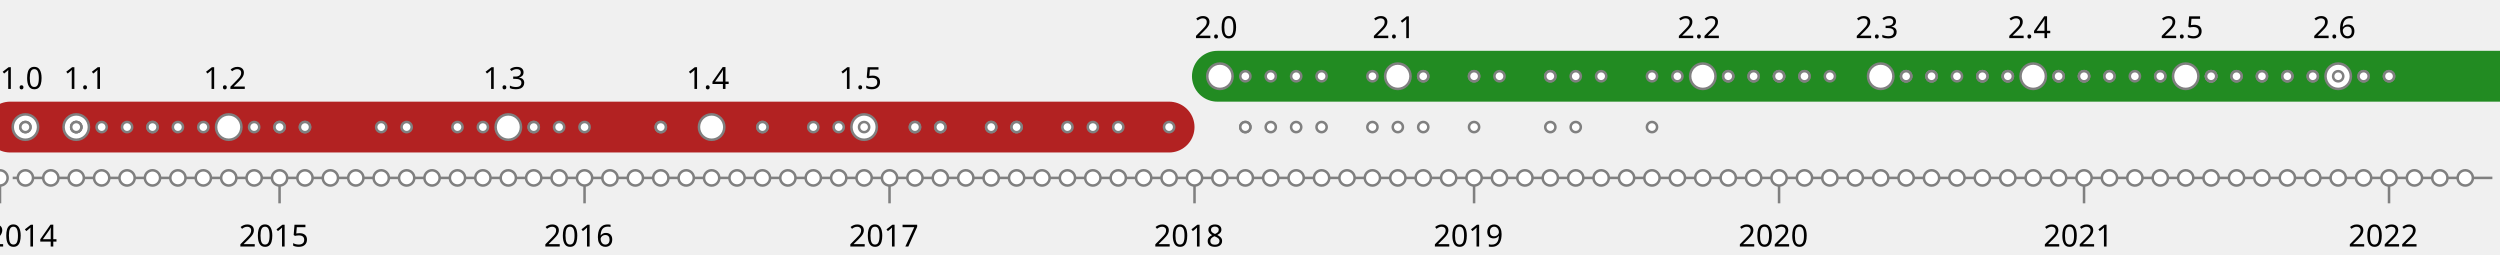
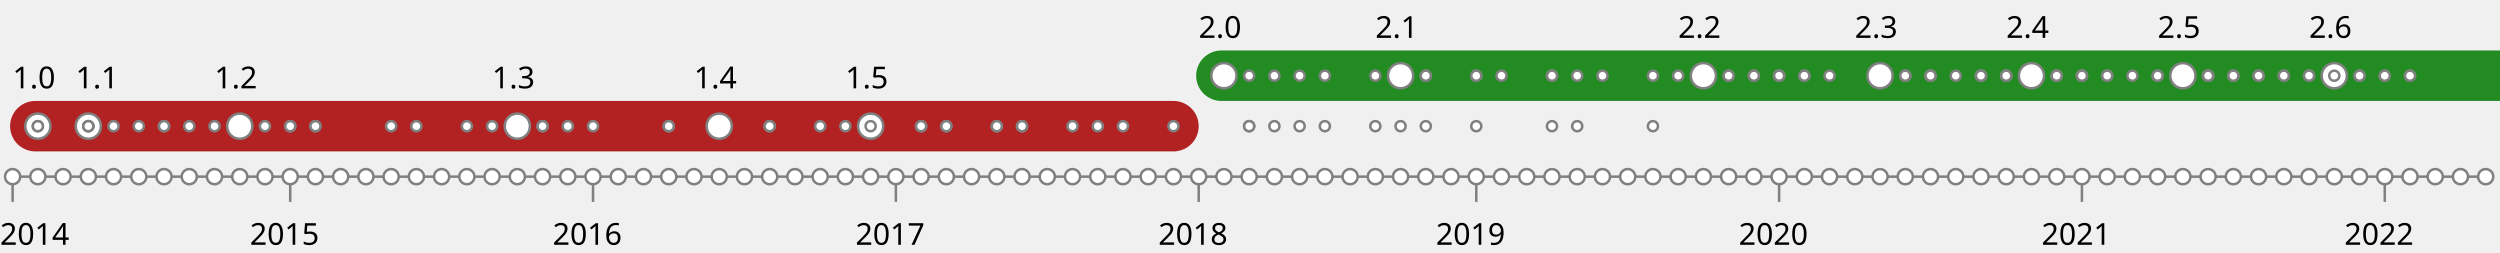
- <svg xmlns="http://www.w3.org/2000/svg" viewBox="0 0 983.667 100">
-   <line x1="5" y1="70" x2="980.667" y2="70" stroke="gray" />
-   <circle cx="0" cy="70" r="3" fill="white" stroke="gray" />
-   <circle cx="10" cy="70" r="3" fill="white" stroke="gray" />
-   <circle cx="20" cy="70" r="3" fill="white" stroke="gray" />
-   <text x="-5" y="97" font-family="Pt Sans">2014</text>
-   <line x1="0" y1="80" x2="0" y2="73" stroke="gray" />
-   <circle cx="30" cy="70" r="3" fill="white" stroke="gray" />
-   <circle cx="40" cy="70" r="3" fill="white" stroke="gray" />
-   <circle cx="50" cy="70" r="3" fill="white" stroke="gray" />
-   <circle cx="60" cy="70" r="3" fill="white" stroke="gray" />
-   <circle cx="70" cy="70" r="3" fill="white" stroke="gray" />
-   <circle cx="80" cy="70" r="3" fill="white" stroke="gray" />
-   <circle cx="90" cy="70" r="3" fill="white" stroke="gray" />
-   <circle cx="100" cy="70" r="3" fill="white" stroke="gray" />
-   <circle cx="110" cy="70" r="3" fill="white" stroke="gray" />
-   <text x="94" y="97" font-family="Pt Sans">2015</text>
-   <line x1="110" y1="80" x2="110" y2="73" stroke="gray" />
-   <circle cx="120" cy="70" r="3" fill="white" stroke="gray" />
-   <circle cx="130" cy="70" r="3" fill="white" stroke="gray" />
-   <circle cx="140" cy="70" r="3" fill="white" stroke="gray" />
-   <circle cx="150" cy="70" r="3" fill="white" stroke="gray" />
-   <circle cx="160" cy="70" r="3" fill="white" stroke="gray" />
-   <circle cx="170" cy="70" r="3" fill="white" stroke="gray" />
-   <circle cx="180" cy="70" r="3" fill="white" stroke="gray" />
-   <circle cx="190" cy="70" r="3" fill="white" stroke="gray" />
-   <circle cx="200" cy="70" r="3" fill="white" stroke="gray" />
-   <circle cx="210" cy="70" r="3" fill="white" stroke="gray" />
-   <circle cx="220" cy="70" r="3" fill="white" stroke="gray" />
-   <circle cx="230" cy="70" r="3" fill="white" stroke="gray" />
-   <text x="214" y="97" font-family="Pt Sans">2016</text>
-   <line x1="230" y1="80" x2="230" y2="73" stroke="gray" />
-   <circle cx="240" cy="70" r="3" fill="white" stroke="gray" />
-   <circle cx="250" cy="70" r="3" fill="white" stroke="gray" />
-   <circle cx="260" cy="70" r="3" fill="white" stroke="gray" />
-   <circle cx="270" cy="70" r="3" fill="white" stroke="gray" />
-   <circle cx="280" cy="70" r="3" fill="white" stroke="gray" />
-   <circle cx="290" cy="70" r="3" fill="white" stroke="gray" />
-   <circle cx="300" cy="70" r="3" fill="white" stroke="gray" />
-   <circle cx="310" cy="70" r="3" fill="white" stroke="gray" />
-   <circle cx="320" cy="70" r="3" fill="white" stroke="gray" />
-   <circle cx="330" cy="70" r="3" fill="white" stroke="gray" />
-   <circle cx="340" cy="70" r="3" fill="white" stroke="gray" />
-   <circle cx="350" cy="70" r="3" fill="white" stroke="gray" />
-   <text x="334" y="97" font-family="Pt Sans">2017</text>
-   <line x1="350" y1="80" x2="350" y2="73" stroke="gray" />
-   <circle cx="360" cy="70" r="3" fill="white" stroke="gray" />
-   <circle cx="370" cy="70" r="3" fill="white" stroke="gray" />
-   <circle cx="380" cy="70" r="3" fill="white" stroke="gray" />
-   <circle cx="390" cy="70" r="3" fill="white" stroke="gray" />
-   <circle cx="400" cy="70" r="3" fill="white" stroke="gray" />
-   <circle cx="410" cy="70" r="3" fill="white" stroke="gray" />
-   <circle cx="420" cy="70" r="3" fill="white" stroke="gray" />
-   <circle cx="430" cy="70" r="3" fill="white" stroke="gray" />
-   <circle cx="440" cy="70" r="3" fill="white" stroke="gray" />
-   <circle cx="450" cy="70" r="3" fill="white" stroke="gray" />
-   <circle cx="460" cy="70" r="3" fill="white" stroke="gray" />
-   <circle cx="470" cy="70" r="3" fill="white" stroke="gray" />
-   <text x="454" y="97" font-family="Pt Sans">2018</text>
-   <line x1="470" y1="80" x2="470" y2="73" stroke="gray" />
-   <circle cx="480" cy="70" r="3" fill="white" stroke="gray" />
-   <circle cx="490" cy="70" r="3" fill="white" stroke="gray" />
-   <circle cx="500" cy="70" r="3" fill="white" stroke="gray" />
-   <circle cx="510" cy="70" r="3" fill="white" stroke="gray" />
-   <circle cx="520" cy="70" r="3" fill="white" stroke="gray" />
-   <circle cx="530" cy="70" r="3" fill="white" stroke="gray" />
-   <circle cx="540" cy="70" r="3" fill="white" stroke="gray" />
-   <circle cx="550" cy="70" r="3" fill="white" stroke="gray" />
-   <circle cx="560" cy="70" r="3" fill="white" stroke="gray" />
-   <circle cx="570" cy="70" r="3" fill="white" stroke="gray" />
-   <circle cx="580" cy="70" r="3" fill="white" stroke="gray" />
-   <text x="564" y="97" font-family="Pt Sans">2019</text>
-   <line x1="580" y1="80" x2="580" y2="73" stroke="gray" />
-   <circle cx="590" cy="70" r="3" fill="white" stroke="gray" />
-   <circle cx="600" cy="70" r="3" fill="white" stroke="gray" />
-   <circle cx="610" cy="70" r="3" fill="white" stroke="gray" />
-   <circle cx="620" cy="70" r="3" fill="white" stroke="gray" />
-   <circle cx="630" cy="70" r="3" fill="white" stroke="gray" />
-   <circle cx="640" cy="70" r="3" fill="white" stroke="gray" />
-   <circle cx="650" cy="70" r="3" fill="white" stroke="gray" />
-   <circle cx="660" cy="70" r="3" fill="white" stroke="gray" />
-   <circle cx="670" cy="70" r="3" fill="white" stroke="gray" />
-   <circle cx="680" cy="70" r="3" fill="white" stroke="gray" />
-   <circle cx="690" cy="70" r="3" fill="white" stroke="gray" />
-   <circle cx="700" cy="70" r="3" fill="white" stroke="gray" />
-   <text x="684" y="97" font-family="Pt Sans">2020</text>
-   <line x1="700" y1="80" x2="700" y2="73" stroke="gray" />
-   <circle cx="710" cy="70" r="3" fill="white" stroke="gray" />
-   <circle cx="720" cy="70" r="3" fill="white" stroke="gray" />
-   <circle cx="730" cy="70" r="3" fill="white" stroke="gray" />
-   <circle cx="740" cy="70" r="3" fill="white" stroke="gray" />
-   <circle cx="750" cy="70" r="3" fill="white" stroke="gray" />
-   <circle cx="760" cy="70" r="3" fill="white" stroke="gray" />
-   <circle cx="770" cy="70" r="3" fill="white" stroke="gray" />
-   <circle cx="780" cy="70" r="3" fill="white" stroke="gray" />
-   <circle cx="790" cy="70" r="3" fill="white" stroke="gray" />
-   <circle cx="800" cy="70" r="3" fill="white" stroke="gray" />
-   <circle cx="810" cy="70" r="3" fill="white" stroke="gray" />
-   <circle cx="820" cy="70" r="3" fill="white" stroke="gray" />
-   <text x="804" y="97" font-family="Pt Sans">2021</text>
-   <line x1="820" y1="80" x2="820" y2="73" stroke="gray" />
-   <circle cx="830" cy="70" r="3" fill="white" stroke="gray" />
-   <circle cx="840" cy="70" r="3" fill="white" stroke="gray" />
-   <circle cx="850" cy="70" r="3" fill="white" stroke="gray" />
-   <circle cx="860" cy="70" r="3" fill="white" stroke="gray" />
-   <circle cx="870" cy="70" r="3" fill="white" stroke="gray" />
-   <circle cx="880" cy="70" r="3" fill="white" stroke="gray" />
-   <circle cx="890" cy="70" r="3" fill="white" stroke="gray" />
-   <circle cx="900" cy="70" r="3" fill="white" stroke="gray" />
-   <circle cx="910" cy="70" r="3" fill="white" stroke="gray" />
-   <circle cx="920" cy="70" r="3" fill="white" stroke="gray" />
-   <circle cx="930" cy="70" r="3" fill="white" stroke="gray" />
-   <circle cx="940" cy="70" r="3" fill="white" stroke="gray" />
-   <text x="924" y="97" font-family="Pt Sans">2022</text>
-   <line x1="940" y1="80" x2="940" y2="73" stroke="gray" />
-   <circle cx="950" cy="70" r="3" fill="white" stroke="gray" />
-   <circle cx="960" cy="70" r="3" fill="white" stroke="gray" />
-   <circle cx="970" cy="70" r="3" fill="white" stroke="gray" />
-   <text x="0" y="35" font-family="Pt Sans">1.0</text>
-   <text x="25" y="35" font-family="Pt Sans">1.1</text>
-   <text x="80" y="35" font-family="Pt Sans">1.2</text>
-   <text x="190" y="35" font-family="Pt Sans">1.3</text>
-   <text x="270" y="35" font-family="Pt Sans">1.4</text>
-   <text x="330" y="35" font-family="Pt Sans">1.5</text>
-   <line x1="4" y1="50" x2="460" y2="50" stroke="firebrick" stroke-linecap="round" stroke-width="20" />
-   <circle cx="10" cy="50" r="5" fill="white" stroke="gray" />
-   <circle cx="10" cy="50" r="2" fill="white" stroke="gray" />
-   <circle cx="10" cy="50" r="2" fill="white" stroke="gray" />
-   <circle cx="30" cy="50" r="5" fill="white" stroke="gray" />
-   <circle cx="30" cy="50" r="2" fill="white" stroke="gray" />
-   <circle cx="90" cy="50" r="2" fill="white" stroke="gray" />
-   <circle cx="110" cy="50" r="2" fill="white" stroke="gray" />
-   <circle cx="120" cy="50" r="2" fill="white" stroke="gray" />
-   <circle cx="30" cy="50" r="2" fill="white" stroke="gray" />
-   <circle cx="30" cy="50" r="2" fill="white" stroke="gray" />
-   <circle cx="40" cy="50" r="2" fill="white" stroke="gray" />
-   <circle cx="50" cy="50" r="2" fill="white" stroke="gray" />
-   <circle cx="60" cy="50" r="2" fill="white" stroke="gray" />
-   <circle cx="60" cy="50" r="2" fill="white" stroke="gray" />
-   <circle cx="70" cy="50" r="2" fill="white" stroke="gray" />
-   <circle cx="80" cy="50" r="2" fill="white" stroke="gray" />
-   <circle cx="90" cy="50" r="5" fill="white" stroke="gray" />
-   <circle cx="100" cy="50" r="2" fill="white" stroke="gray" />
-   <circle cx="110" cy="50" r="2" fill="white" stroke="gray" />
-   <circle cx="120" cy="50" r="2" fill="white" stroke="gray" />
-   <circle cx="150" cy="50" r="2" fill="white" stroke="gray" />
-   <circle cx="160" cy="50" r="2" fill="white" stroke="gray" />
-   <circle cx="180" cy="50" r="2" fill="white" stroke="gray" />
-   <circle cx="190" cy="50" r="2" fill="white" stroke="gray" />
-   <circle cx="210" cy="50" r="2" fill="white" stroke="gray" />
-   <circle cx="200" cy="50" r="5" fill="white" stroke="gray" />
-   <circle cx="210" cy="50" r="2" fill="white" stroke="gray" />
-   <circle cx="220" cy="50" r="2" fill="white" stroke="gray" />
-   <circle cx="230" cy="50" r="2" fill="white" stroke="gray" />
-   <circle cx="260" cy="50" r="2" fill="white" stroke="gray" />
-   <circle cx="260" cy="50" r="2" fill="white" stroke="gray" />
-   <circle cx="280" cy="50" r="2" fill="white" stroke="gray" />
-   <circle cx="280" cy="50" r="2" fill="white" stroke="gray" />
-   <circle cx="300" cy="50" r="2" fill="white" stroke="gray" />
-   <circle cx="280" cy="50" r="5" fill="white" stroke="gray" />
-   <circle cx="300" cy="50" r="2" fill="white" stroke="gray" />
-   <circle cx="320" cy="50" r="2" fill="white" stroke="gray" />
-   <circle cx="330" cy="50" r="2" fill="white" stroke="gray" />
-   <circle cx="340" cy="50" r="2" fill="white" stroke="gray" />
-   <circle cx="360" cy="50" r="2" fill="white" stroke="gray" />
-   <circle cx="370" cy="50" r="2" fill="white" stroke="gray" />
-   <circle cx="390" cy="50" r="2" fill="white" stroke="gray" />
-   <circle cx="340" cy="50" r="5" fill="white" stroke="gray" />
-   <circle cx="340" cy="50" r="2" fill="white" stroke="gray" />
-   <circle cx="460" cy="50" r="2" fill="white" stroke="gray" />
-   <circle cx="490" cy="50" r="2" fill="white" stroke="gray" />
-   <circle cx="490" cy="50" r="2" fill="white" stroke="gray" />
-   <circle cx="500" cy="50" r="2" fill="white" stroke="gray" />
-   <circle cx="510" cy="50" r="2" fill="white" stroke="gray" />
-   <circle cx="520" cy="50" r="2" fill="white" stroke="gray" />
-   <circle cx="540" cy="50" r="2" fill="white" stroke="gray" />
-   <circle cx="550" cy="50" r="2" fill="white" stroke="gray" />
-   <circle cx="560" cy="50" r="2" fill="white" stroke="gray" />
-   <circle cx="580" cy="50" r="2" fill="white" stroke="gray" />
-   <circle cx="360" cy="50" r="2" fill="white" stroke="gray" />
-   <circle cx="610" cy="50" r="2" fill="white" stroke="gray" />
-   <circle cx="620" cy="50" r="2" fill="white" stroke="gray" />
-   <circle cx="650" cy="50" r="2" fill="white" stroke="gray" />
-   <circle cx="370" cy="50" r="2" fill="white" stroke="gray" />
-   <circle cx="390" cy="50" r="2" fill="white" stroke="gray" />
-   <circle cx="400" cy="50" r="2" fill="white" stroke="gray" />
-   <circle cx="400" cy="50" r="2" fill="white" stroke="gray" />
-   <circle cx="420" cy="50" r="2" fill="white" stroke="gray" />
-   <circle cx="430" cy="50" r="2" fill="white" stroke="gray" />
-   <circle cx="440" cy="50" r="2" fill="white" stroke="gray" />
-   <text x="470" y="15" font-family="Pt Sans">2.0</text>
-   <text x="540" y="15" font-family="Pt Sans">2.1</text>
-   <text x="660" y="15" font-family="Pt Sans">2.2</text>
-   <text x="730" y="15" font-family="Pt Sans">2.3</text>
-   <text x="790" y="15" font-family="Pt Sans">2.4</text>
-   <text x="850" y="15" font-family="Pt Sans">2.5</text>
-   <text x="910" y="15" font-family="Pt Sans">2.6</text>
-   <line x1="479" y1="30" x2="995.667" y2="30" stroke="forestgreen" stroke-linecap="round" stroke-width="20" />
-   <circle cx="480" cy="30" r="5" fill="white" stroke="gray" />
-   <circle cx="490" cy="30" r="2" fill="white" stroke="gray" />
-   <circle cx="500" cy="30" r="2" fill="white" stroke="gray" />
-   <circle cx="510" cy="30" r="2" fill="white" stroke="gray" />
-   <circle cx="520" cy="30" r="2" fill="white" stroke="gray" />
-   <circle cx="540" cy="30" r="2" fill="white" stroke="gray" />
-   <circle cx="550" cy="30" r="2" fill="white" stroke="gray" />
-   <circle cx="560" cy="30" r="2" fill="white" stroke="gray" />
-   <circle cx="580" cy="30" r="2" fill="white" stroke="gray" />
-   <circle cx="610" cy="30" r="2" fill="white" stroke="gray" />
-   <circle cx="550" cy="30" r="5" fill="white" stroke="gray" />
-   <circle cx="560" cy="30" r="2" fill="white" stroke="gray" />
-   <circle cx="680" cy="30" r="2" fill="white" stroke="gray" />
-   <circle cx="690" cy="30" r="2" fill="white" stroke="gray" />
-   <circle cx="700" cy="30" r="2" fill="white" stroke="gray" />
-   <circle cx="710" cy="30" r="2" fill="white" stroke="gray" />
-   <circle cx="740" cy="30" r="2" fill="white" stroke="gray" />
-   <circle cx="750" cy="30" r="2" fill="white" stroke="gray" />
-   <circle cx="760" cy="30" r="2" fill="white" stroke="gray" />
-   <circle cx="780" cy="30" r="2" fill="white" stroke="gray" />
-   <circle cx="790" cy="30" r="2" fill="white" stroke="gray" />
-   <circle cx="580" cy="30" r="2" fill="white" stroke="gray" />
-   <circle cx="590" cy="30" r="2" fill="white" stroke="gray" />
-   <circle cx="610" cy="30" r="2" fill="white" stroke="gray" />
-   <circle cx="620" cy="30" r="2" fill="white" stroke="gray" />
-   <circle cx="630" cy="30" r="2" fill="white" stroke="gray" />
-   <circle cx="650" cy="30" r="2" fill="white" stroke="gray" />
-   <circle cx="660" cy="30" r="2" fill="white" stroke="gray" />
-   <circle cx="670" cy="30" r="2" fill="white" stroke="gray" />
-   <circle cx="670" cy="30" r="5" fill="white" stroke="gray" />
-   <circle cx="680" cy="30" r="2" fill="white" stroke="gray" />
-   <circle cx="780" cy="30" r="2" fill="white" stroke="gray" />
-   <circle cx="790" cy="30" r="2" fill="white" stroke="gray" />
-   <circle cx="810" cy="30" r="2" fill="white" stroke="gray" />
-   <circle cx="820" cy="30" r="2" fill="white" stroke="gray" />
-   <circle cx="690" cy="30" r="2" fill="white" stroke="gray" />
-   <circle cx="700" cy="30" r="2" fill="white" stroke="gray" />
-   <circle cx="700" cy="30" r="2" fill="white" stroke="gray" />
-   <circle cx="710" cy="30" r="2" fill="white" stroke="gray" />
-   <circle cx="720" cy="30" r="2" fill="white" stroke="gray" />
-   <circle cx="740" cy="30" r="2" fill="white" stroke="gray" />
-   <circle cx="750" cy="30" r="2" fill="white" stroke="gray" />
-   <circle cx="760" cy="30" r="2" fill="white" stroke="gray" />
-   <circle cx="740" cy="30" r="5" fill="white" stroke="gray" />
-   <circle cx="750" cy="30" r="2" fill="white" stroke="gray" />
-   <circle cx="850" cy="30" r="2" fill="white" stroke="gray" />
-   <circle cx="860" cy="30" r="2" fill="white" stroke="gray" />
-   <circle cx="870" cy="30" r="2" fill="white" stroke="gray" />
-   <circle cx="760" cy="30" r="2" fill="white" stroke="gray" />
-   <circle cx="770" cy="30" r="2" fill="white" stroke="gray" />
-   <circle cx="780" cy="30" r="2" fill="white" stroke="gray" />
-   <circle cx="790" cy="30" r="2" fill="white" stroke="gray" />
-   <circle cx="800" cy="30" r="2" fill="white" stroke="gray" />
-   <circle cx="810" cy="30" r="2" fill="white" stroke="gray" />
-   <circle cx="820" cy="30" r="2" fill="white" stroke="gray" />
-   <circle cx="830" cy="30" r="2" fill="white" stroke="gray" />
-   <circle cx="800" cy="30" r="5" fill="white" stroke="gray" />
-   <circle cx="810" cy="30" r="2" fill="white" stroke="gray" />
-   <circle cx="890" cy="30" r="2" fill="white" stroke="gray" />
-   <circle cx="900" cy="30" r="2" fill="white" stroke="gray" />
-   <circle cx="910" cy="30" r="2" fill="white" stroke="gray" />
-   <circle cx="920" cy="30" r="2" fill="white" stroke="gray" />
-   <circle cx="820" cy="30" r="2" fill="white" stroke="gray" />
-   <circle cx="830" cy="30" r="2" fill="white" stroke="gray" />
-   <circle cx="840" cy="30" r="2" fill="white" stroke="gray" />
-   <circle cx="850" cy="30" r="2" fill="white" stroke="gray" />
-   <circle cx="860" cy="30" r="2" fill="white" stroke="gray" />
-   <circle cx="870" cy="30" r="2" fill="white" stroke="gray" />
-   <circle cx="870" cy="30" r="2" fill="white" stroke="gray" />
-   <circle cx="880" cy="30" r="2" fill="white" stroke="gray" />
-   <circle cx="860" cy="30" r="5" fill="white" stroke="gray" />
-   <circle cx="870" cy="30" r="2" fill="white" stroke="gray" />
-   <circle cx="870" cy="30" r="2" fill="white" stroke="gray" />
-   <circle cx="880" cy="30" r="2" fill="white" stroke="gray" />
-   <circle cx="890" cy="30" r="2" fill="white" stroke="gray" />
-   <circle cx="900" cy="30" r="2" fill="white" stroke="gray" />
-   <circle cx="910" cy="30" r="2" fill="white" stroke="gray" />
-   <circle cx="920" cy="30" r="2" fill="white" stroke="gray" />
-   <circle cx="930" cy="30" r="2" fill="white" stroke="gray" />
-   <circle cx="940" cy="30" r="2" fill="white" stroke="gray" />
-   <circle cx="920" cy="30" r="5" fill="white" stroke="gray" />
-   <circle cx="920" cy="30" r="2" fill="white" stroke="gray" />
-   <circle cx="930" cy="30" r="2" fill="white" stroke="gray" />
-   <circle cx="940" cy="30" r="2" fill="white" stroke="gray" />
+ <svg xmlns="http://www.w3.org/2000/svg" viewBox="0 0 990.667 100">
+   <line x1="5" y1="70" x2="987.667" y2="70" stroke="gray" />
+   <circle cx="5" cy="70" r="3" fill="white" stroke="gray" />
+   <circle cx="15" cy="70" r="3" fill="white" stroke="gray" />
+   <circle cx="25" cy="70" r="3" fill="white" stroke="gray" />
+   <text x="0" y="97" font-family="Pt Sans">2014</text>
+   <line x1="5" y1="80" x2="5" y2="73" stroke="gray" />
+   <circle cx="35" cy="70" r="3" fill="white" stroke="gray" />
+   <circle cx="45" cy="70" r="3" fill="white" stroke="gray" />
+   <circle cx="55" cy="70" r="3" fill="white" stroke="gray" />
+   <circle cx="65" cy="70" r="3" fill="white" stroke="gray" />
+   <circle cx="75" cy="70" r="3" fill="white" stroke="gray" />
+   <circle cx="85" cy="70" r="3" fill="white" stroke="gray" />
+   <circle cx="95" cy="70" r="3" fill="white" stroke="gray" />
+   <circle cx="105" cy="70" r="3" fill="white" stroke="gray" />
+   <circle cx="115" cy="70" r="3" fill="white" stroke="gray" />
+   <text x="99" y="97" font-family="Pt Sans">2015</text>
+   <line x1="115" y1="80" x2="115" y2="73" stroke="gray" />
+   <circle cx="125" cy="70" r="3" fill="white" stroke="gray" />
+   <circle cx="135" cy="70" r="3" fill="white" stroke="gray" />
+   <circle cx="145" cy="70" r="3" fill="white" stroke="gray" />
+   <circle cx="155" cy="70" r="3" fill="white" stroke="gray" />
+   <circle cx="165" cy="70" r="3" fill="white" stroke="gray" />
+   <circle cx="175" cy="70" r="3" fill="white" stroke="gray" />
+   <circle cx="185" cy="70" r="3" fill="white" stroke="gray" />
+   <circle cx="195" cy="70" r="3" fill="white" stroke="gray" />
+   <circle cx="205" cy="70" r="3" fill="white" stroke="gray" />
+   <circle cx="215" cy="70" r="3" fill="white" stroke="gray" />
+   <circle cx="225" cy="70" r="3" fill="white" stroke="gray" />
+   <circle cx="235" cy="70" r="3" fill="white" stroke="gray" />
+   <text x="219" y="97" font-family="Pt Sans">2016</text>
+   <line x1="235" y1="80" x2="235" y2="73" stroke="gray" />
+   <circle cx="245" cy="70" r="3" fill="white" stroke="gray" />
+   <circle cx="255" cy="70" r="3" fill="white" stroke="gray" />
+   <circle cx="265" cy="70" r="3" fill="white" stroke="gray" />
+   <circle cx="275" cy="70" r="3" fill="white" stroke="gray" />
+   <circle cx="285" cy="70" r="3" fill="white" stroke="gray" />
+   <circle cx="295" cy="70" r="3" fill="white" stroke="gray" />
+   <circle cx="305" cy="70" r="3" fill="white" stroke="gray" />
+   <circle cx="315" cy="70" r="3" fill="white" stroke="gray" />
+   <circle cx="325" cy="70" r="3" fill="white" stroke="gray" />
+   <circle cx="335" cy="70" r="3" fill="white" stroke="gray" />
+   <circle cx="345" cy="70" r="3" fill="white" stroke="gray" />
+   <circle cx="355" cy="70" r="3" fill="white" stroke="gray" />
+   <text x="339" y="97" font-family="Pt Sans">2017</text>
+   <line x1="355" y1="80" x2="355" y2="73" stroke="gray" />
+   <circle cx="365" cy="70" r="3" fill="white" stroke="gray" />
+   <circle cx="375" cy="70" r="3" fill="white" stroke="gray" />
+   <circle cx="385" cy="70" r="3" fill="white" stroke="gray" />
+   <circle cx="395" cy="70" r="3" fill="white" stroke="gray" />
+   <circle cx="405" cy="70" r="3" fill="white" stroke="gray" />
+   <circle cx="415" cy="70" r="3" fill="white" stroke="gray" />
+   <circle cx="425" cy="70" r="3" fill="white" stroke="gray" />
+   <circle cx="435" cy="70" r="3" fill="white" stroke="gray" />
+   <circle cx="445" cy="70" r="3" fill="white" stroke="gray" />
+   <circle cx="455" cy="70" r="3" fill="white" stroke="gray" />
+   <circle cx="465" cy="70" r="3" fill="white" stroke="gray" />
+   <circle cx="475" cy="70" r="3" fill="white" stroke="gray" />
+   <text x="459" y="97" font-family="Pt Sans">2018</text>
+   <line x1="475" y1="80" x2="475" y2="73" stroke="gray" />
+   <circle cx="485" cy="70" r="3" fill="white" stroke="gray" />
+   <circle cx="495" cy="70" r="3" fill="white" stroke="gray" />
+   <circle cx="505" cy="70" r="3" fill="white" stroke="gray" />
+   <circle cx="515" cy="70" r="3" fill="white" stroke="gray" />
+   <circle cx="525" cy="70" r="3" fill="white" stroke="gray" />
+   <circle cx="535" cy="70" r="3" fill="white" stroke="gray" />
+   <circle cx="545" cy="70" r="3" fill="white" stroke="gray" />
+   <circle cx="555" cy="70" r="3" fill="white" stroke="gray" />
+   <circle cx="565" cy="70" r="3" fill="white" stroke="gray" />
+   <circle cx="575" cy="70" r="3" fill="white" stroke="gray" />
+   <circle cx="585" cy="70" r="3" fill="white" stroke="gray" />
+   <text x="569" y="97" font-family="Pt Sans">2019</text>
+   <line x1="585" y1="80" x2="585" y2="73" stroke="gray" />
+   <circle cx="595" cy="70" r="3" fill="white" stroke="gray" />
+   <circle cx="605" cy="70" r="3" fill="white" stroke="gray" />
+   <circle cx="615" cy="70" r="3" fill="white" stroke="gray" />
+   <circle cx="625" cy="70" r="3" fill="white" stroke="gray" />
+   <circle cx="635" cy="70" r="3" fill="white" stroke="gray" />
+   <circle cx="645" cy="70" r="3" fill="white" stroke="gray" />
+   <circle cx="655" cy="70" r="3" fill="white" stroke="gray" />
+   <circle cx="665" cy="70" r="3" fill="white" stroke="gray" />
+   <circle cx="675" cy="70" r="3" fill="white" stroke="gray" />
+   <circle cx="685" cy="70" r="3" fill="white" stroke="gray" />
+   <circle cx="695" cy="70" r="3" fill="white" stroke="gray" />
+   <circle cx="705" cy="70" r="3" fill="white" stroke="gray" />
+   <text x="689" y="97" font-family="Pt Sans">2020</text>
+   <line x1="705" y1="80" x2="705" y2="73" stroke="gray" />
+   <circle cx="715" cy="70" r="3" fill="white" stroke="gray" />
+   <circle cx="725" cy="70" r="3" fill="white" stroke="gray" />
+   <circle cx="735" cy="70" r="3" fill="white" stroke="gray" />
+   <circle cx="745" cy="70" r="3" fill="white" stroke="gray" />
+   <circle cx="755" cy="70" r="3" fill="white" stroke="gray" />
+   <circle cx="765" cy="70" r="3" fill="white" stroke="gray" />
+   <circle cx="775" cy="70" r="3" fill="white" stroke="gray" />
+   <circle cx="785" cy="70" r="3" fill="white" stroke="gray" />
+   <circle cx="795" cy="70" r="3" fill="white" stroke="gray" />
+   <circle cx="805" cy="70" r="3" fill="white" stroke="gray" />
+   <circle cx="815" cy="70" r="3" fill="white" stroke="gray" />
+   <circle cx="825" cy="70" r="3" fill="white" stroke="gray" />
+   <text x="809" y="97" font-family="Pt Sans">2021</text>
+   <line x1="825" y1="80" x2="825" y2="73" stroke="gray" />
+   <circle cx="835" cy="70" r="3" fill="white" stroke="gray" />
+   <circle cx="845" cy="70" r="3" fill="white" stroke="gray" />
+   <circle cx="855" cy="70" r="3" fill="white" stroke="gray" />
+   <circle cx="865" cy="70" r="3" fill="white" stroke="gray" />
+   <circle cx="875" cy="70" r="3" fill="white" stroke="gray" />
+   <circle cx="885" cy="70" r="3" fill="white" stroke="gray" />
+   <circle cx="895" cy="70" r="3" fill="white" stroke="gray" />
+   <circle cx="905" cy="70" r="3" fill="white" stroke="gray" />
+   <circle cx="915" cy="70" r="3" fill="white" stroke="gray" />
+   <circle cx="925" cy="70" r="3" fill="white" stroke="gray" />
+   <circle cx="935" cy="70" r="3" fill="white" stroke="gray" />
+   <circle cx="945" cy="70" r="3" fill="white" stroke="gray" />
+   <text x="929" y="97" font-family="Pt Sans">2022</text>
+   <line x1="945" y1="80" x2="945" y2="73" stroke="gray" />
+   <circle cx="955" cy="70" r="3" fill="white" stroke="gray" />
+   <circle cx="965" cy="70" r="3" fill="white" stroke="gray" />
+   <circle cx="975" cy="70" r="3" fill="white" stroke="gray" />
+   <circle cx="985" cy="70" r="3" fill="white" stroke="gray" />
+   <text x="5" y="35" font-family="Pt Sans">1.0</text>
+   <text x="30" y="35" font-family="Pt Sans">1.1</text>
+   <text x="85" y="35" font-family="Pt Sans">1.2</text>
+   <text x="195" y="35" font-family="Pt Sans">1.3</text>
+   <text x="275" y="35" font-family="Pt Sans">1.4</text>
+   <text x="335" y="35" font-family="Pt Sans">1.5</text>
+   <line x1="14" y1="50" x2="465" y2="50" stroke="firebrick" stroke-linecap="round" stroke-width="20" />
+   <circle cx="15" cy="50" r="5" fill="white" stroke="gray" />
+   <circle cx="15" cy="50" r="2" fill="white" stroke="gray" />
+   <circle cx="15" cy="50" r="2" fill="white" stroke="gray" />
+   <circle cx="35" cy="50" r="5" fill="white" stroke="gray" />
+   <circle cx="35" cy="50" r="2" fill="white" stroke="gray" />
+   <circle cx="95" cy="50" r="2" fill="white" stroke="gray" />
+   <circle cx="115" cy="50" r="2" fill="white" stroke="gray" />
+   <circle cx="125" cy="50" r="2" fill="white" stroke="gray" />
+   <circle cx="35" cy="50" r="2" fill="white" stroke="gray" />
+   <circle cx="35" cy="50" r="2" fill="white" stroke="gray" />
+   <circle cx="45" cy="50" r="2" fill="white" stroke="gray" />
+   <circle cx="55" cy="50" r="2" fill="white" stroke="gray" />
+   <circle cx="65" cy="50" r="2" fill="white" stroke="gray" />
+   <circle cx="65" cy="50" r="2" fill="white" stroke="gray" />
+   <circle cx="75" cy="50" r="2" fill="white" stroke="gray" />
+   <circle cx="85" cy="50" r="2" fill="white" stroke="gray" />
+   <circle cx="95" cy="50" r="5" fill="white" stroke="gray" />
+   <circle cx="105" cy="50" r="2" fill="white" stroke="gray" />
+   <circle cx="115" cy="50" r="2" fill="white" stroke="gray" />
+   <circle cx="125" cy="50" r="2" fill="white" stroke="gray" />
+   <circle cx="155" cy="50" r="2" fill="white" stroke="gray" />
+   <circle cx="165" cy="50" r="2" fill="white" stroke="gray" />
+   <circle cx="185" cy="50" r="2" fill="white" stroke="gray" />
+   <circle cx="195" cy="50" r="2" fill="white" stroke="gray" />
+   <circle cx="215" cy="50" r="2" fill="white" stroke="gray" />
+   <circle cx="205" cy="50" r="5" fill="white" stroke="gray" />
+   <circle cx="215" cy="50" r="2" fill="white" stroke="gray" />
+   <circle cx="225" cy="50" r="2" fill="white" stroke="gray" />
+   <circle cx="235" cy="50" r="2" fill="white" stroke="gray" />
+   <circle cx="265" cy="50" r="2" fill="white" stroke="gray" />
+   <circle cx="265" cy="50" r="2" fill="white" stroke="gray" />
+   <circle cx="285" cy="50" r="2" fill="white" stroke="gray" />
+   <circle cx="285" cy="50" r="2" fill="white" stroke="gray" />
+   <circle cx="305" cy="50" r="2" fill="white" stroke="gray" />
+   <circle cx="285" cy="50" r="5" fill="white" stroke="gray" />
+   <circle cx="305" cy="50" r="2" fill="white" stroke="gray" />
+   <circle cx="325" cy="50" r="2" fill="white" stroke="gray" />
+   <circle cx="335" cy="50" r="2" fill="white" stroke="gray" />
+   <circle cx="345" cy="50" r="2" fill="white" stroke="gray" />
+   <circle cx="365" cy="50" r="2" fill="white" stroke="gray" />
+   <circle cx="375" cy="50" r="2" fill="white" stroke="gray" />
+   <circle cx="395" cy="50" r="2" fill="white" stroke="gray" />
+   <circle cx="345" cy="50" r="5" fill="white" stroke="gray" />
+   <circle cx="345" cy="50" r="2" fill="white" stroke="gray" />
+   <circle cx="465" cy="50" r="2" fill="white" stroke="gray" />
+   <circle cx="495" cy="50" r="2" fill="white" stroke="gray" />
+   <circle cx="495" cy="50" r="2" fill="white" stroke="gray" />
+   <circle cx="505" cy="50" r="2" fill="white" stroke="gray" />
+   <circle cx="515" cy="50" r="2" fill="white" stroke="gray" />
+   <circle cx="525" cy="50" r="2" fill="white" stroke="gray" />
+   <circle cx="545" cy="50" r="2" fill="white" stroke="gray" />
+   <circle cx="555" cy="50" r="2" fill="white" stroke="gray" />
+   <circle cx="565" cy="50" r="2" fill="white" stroke="gray" />
+   <circle cx="585" cy="50" r="2" fill="white" stroke="gray" />
+   <circle cx="365" cy="50" r="2" fill="white" stroke="gray" />
+   <circle cx="615" cy="50" r="2" fill="white" stroke="gray" />
+   <circle cx="625" cy="50" r="2" fill="white" stroke="gray" />
+   <circle cx="655" cy="50" r="2" fill="white" stroke="gray" />
+   <circle cx="375" cy="50" r="2" fill="white" stroke="gray" />
+   <circle cx="395" cy="50" r="2" fill="white" stroke="gray" />
+   <circle cx="405" cy="50" r="2" fill="white" stroke="gray" />
+   <circle cx="405" cy="50" r="2" fill="white" stroke="gray" />
+   <circle cx="425" cy="50" r="2" fill="white" stroke="gray" />
+   <circle cx="435" cy="50" r="2" fill="white" stroke="gray" />
+   <circle cx="445" cy="50" r="2" fill="white" stroke="gray" />
+   <text x="475" y="15" font-family="Pt Sans">2.0</text>
+   <text x="545" y="15" font-family="Pt Sans">2.1</text>
+   <text x="665" y="15" font-family="Pt Sans">2.2</text>
+   <text x="735" y="15" font-family="Pt Sans">2.3</text>
+   <text x="795" y="15" font-family="Pt Sans">2.4</text>
+   <text x="855" y="15" font-family="Pt Sans">2.5</text>
+   <text x="915" y="15" font-family="Pt Sans">2.6</text>
+   <line x1="484" y1="30" x2="1002.667" y2="30" stroke="forestgreen" stroke-linecap="round" stroke-width="20" />
+   <circle cx="485" cy="30" r="5" fill="white" stroke="gray" />
+   <circle cx="495" cy="30" r="2" fill="white" stroke="gray" />
+   <circle cx="505" cy="30" r="2" fill="white" stroke="gray" />
+   <circle cx="515" cy="30" r="2" fill="white" stroke="gray" />
+   <circle cx="525" cy="30" r="2" fill="white" stroke="gray" />
+   <circle cx="545" cy="30" r="2" fill="white" stroke="gray" />
+   <circle cx="555" cy="30" r="2" fill="white" stroke="gray" />
+   <circle cx="565" cy="30" r="2" fill="white" stroke="gray" />
+   <circle cx="585" cy="30" r="2" fill="white" stroke="gray" />
+   <circle cx="615" cy="30" r="2" fill="white" stroke="gray" />
+   <circle cx="555" cy="30" r="5" fill="white" stroke="gray" />
+   <circle cx="565" cy="30" r="2" fill="white" stroke="gray" />
+   <circle cx="685" cy="30" r="2" fill="white" stroke="gray" />
+   <circle cx="695" cy="30" r="2" fill="white" stroke="gray" />
+   <circle cx="705" cy="30" r="2" fill="white" stroke="gray" />
+   <circle cx="715" cy="30" r="2" fill="white" stroke="gray" />
+   <circle cx="745" cy="30" r="2" fill="white" stroke="gray" />
+   <circle cx="755" cy="30" r="2" fill="white" stroke="gray" />
+   <circle cx="765" cy="30" r="2" fill="white" stroke="gray" />
+   <circle cx="785" cy="30" r="2" fill="white" stroke="gray" />
+   <circle cx="795" cy="30" r="2" fill="white" stroke="gray" />
+   <circle cx="585" cy="30" r="2" fill="white" stroke="gray" />
+   <circle cx="595" cy="30" r="2" fill="white" stroke="gray" />
+   <circle cx="615" cy="30" r="2" fill="white" stroke="gray" />
+   <circle cx="625" cy="30" r="2" fill="white" stroke="gray" />
+   <circle cx="635" cy="30" r="2" fill="white" stroke="gray" />
+   <circle cx="655" cy="30" r="2" fill="white" stroke="gray" />
+   <circle cx="665" cy="30" r="2" fill="white" stroke="gray" />
+   <circle cx="675" cy="30" r="2" fill="white" stroke="gray" />
+   <circle cx="675" cy="30" r="5" fill="white" stroke="gray" />
+   <circle cx="685" cy="30" r="2" fill="white" stroke="gray" />
+   <circle cx="785" cy="30" r="2" fill="white" stroke="gray" />
+   <circle cx="795" cy="30" r="2" fill="white" stroke="gray" />
+   <circle cx="815" cy="30" r="2" fill="white" stroke="gray" />
+   <circle cx="825" cy="30" r="2" fill="white" stroke="gray" />
+   <circle cx="695" cy="30" r="2" fill="white" stroke="gray" />
+   <circle cx="705" cy="30" r="2" fill="white" stroke="gray" />
+   <circle cx="705" cy="30" r="2" fill="white" stroke="gray" />
+   <circle cx="715" cy="30" r="2" fill="white" stroke="gray" />
+   <circle cx="725" cy="30" r="2" fill="white" stroke="gray" />
+   <circle cx="745" cy="30" r="2" fill="white" stroke="gray" />
+   <circle cx="755" cy="30" r="2" fill="white" stroke="gray" />
+   <circle cx="765" cy="30" r="2" fill="white" stroke="gray" />
+   <circle cx="745" cy="30" r="5" fill="white" stroke="gray" />
+   <circle cx="755" cy="30" r="2" fill="white" stroke="gray" />
+   <circle cx="855" cy="30" r="2" fill="white" stroke="gray" />
+   <circle cx="865" cy="30" r="2" fill="white" stroke="gray" />
+   <circle cx="875" cy="30" r="2" fill="white" stroke="gray" />
+   <circle cx="765" cy="30" r="2" fill="white" stroke="gray" />
+   <circle cx="775" cy="30" r="2" fill="white" stroke="gray" />
+   <circle cx="785" cy="30" r="2" fill="white" stroke="gray" />
+   <circle cx="795" cy="30" r="2" fill="white" stroke="gray" />
+   <circle cx="805" cy="30" r="2" fill="white" stroke="gray" />
+   <circle cx="815" cy="30" r="2" fill="white" stroke="gray" />
+   <circle cx="825" cy="30" r="2" fill="white" stroke="gray" />
+   <circle cx="835" cy="30" r="2" fill="white" stroke="gray" />
+   <circle cx="805" cy="30" r="5" fill="white" stroke="gray" />
+   <circle cx="815" cy="30" r="2" fill="white" stroke="gray" />
+   <circle cx="895" cy="30" r="2" fill="white" stroke="gray" />
+   <circle cx="905" cy="30" r="2" fill="white" stroke="gray" />
+   <circle cx="915" cy="30" r="2" fill="white" stroke="gray" />
+   <circle cx="925" cy="30" r="2" fill="white" stroke="gray" />
+   <circle cx="825" cy="30" r="2" fill="white" stroke="gray" />
+   <circle cx="835" cy="30" r="2" fill="white" stroke="gray" />
+   <circle cx="845" cy="30" r="2" fill="white" stroke="gray" />
+   <circle cx="855" cy="30" r="2" fill="white" stroke="gray" />
+   <circle cx="865" cy="30" r="2" fill="white" stroke="gray" />
+   <circle cx="875" cy="30" r="2" fill="white" stroke="gray" />
+   <circle cx="875" cy="30" r="2" fill="white" stroke="gray" />
+   <circle cx="885" cy="30" r="2" fill="white" stroke="gray" />
+   <circle cx="865" cy="30" r="5" fill="white" stroke="gray" />
+   <circle cx="875" cy="30" r="2" fill="white" stroke="gray" />
+   <circle cx="955" cy="30" r="2" fill="white" stroke="gray" />
+   <circle cx="875" cy="30" r="2" fill="white" stroke="gray" />
+   <circle cx="885" cy="30" r="2" fill="white" stroke="gray" />
+   <circle cx="895" cy="30" r="2" fill="white" stroke="gray" />
+   <circle cx="905" cy="30" r="2" fill="white" stroke="gray" />
+   <circle cx="915" cy="30" r="2" fill="white" stroke="gray" />
+   <circle cx="925" cy="30" r="2" fill="white" stroke="gray" />
+   <circle cx="935" cy="30" r="2" fill="white" stroke="gray" />
+   <circle cx="945" cy="30" r="2" fill="white" stroke="gray" />
+   <circle cx="925" cy="30" r="5" fill="white" stroke="gray" />
+   <circle cx="925" cy="30" r="2" fill="white" stroke="gray" />
+   <circle cx="935" cy="30" r="2" fill="white" stroke="gray" />
+   <circle cx="945" cy="30" r="2" fill="white" stroke="gray" />
+   <circle cx="955" cy="30" r="2" fill="white" stroke="gray" />
</svg>
